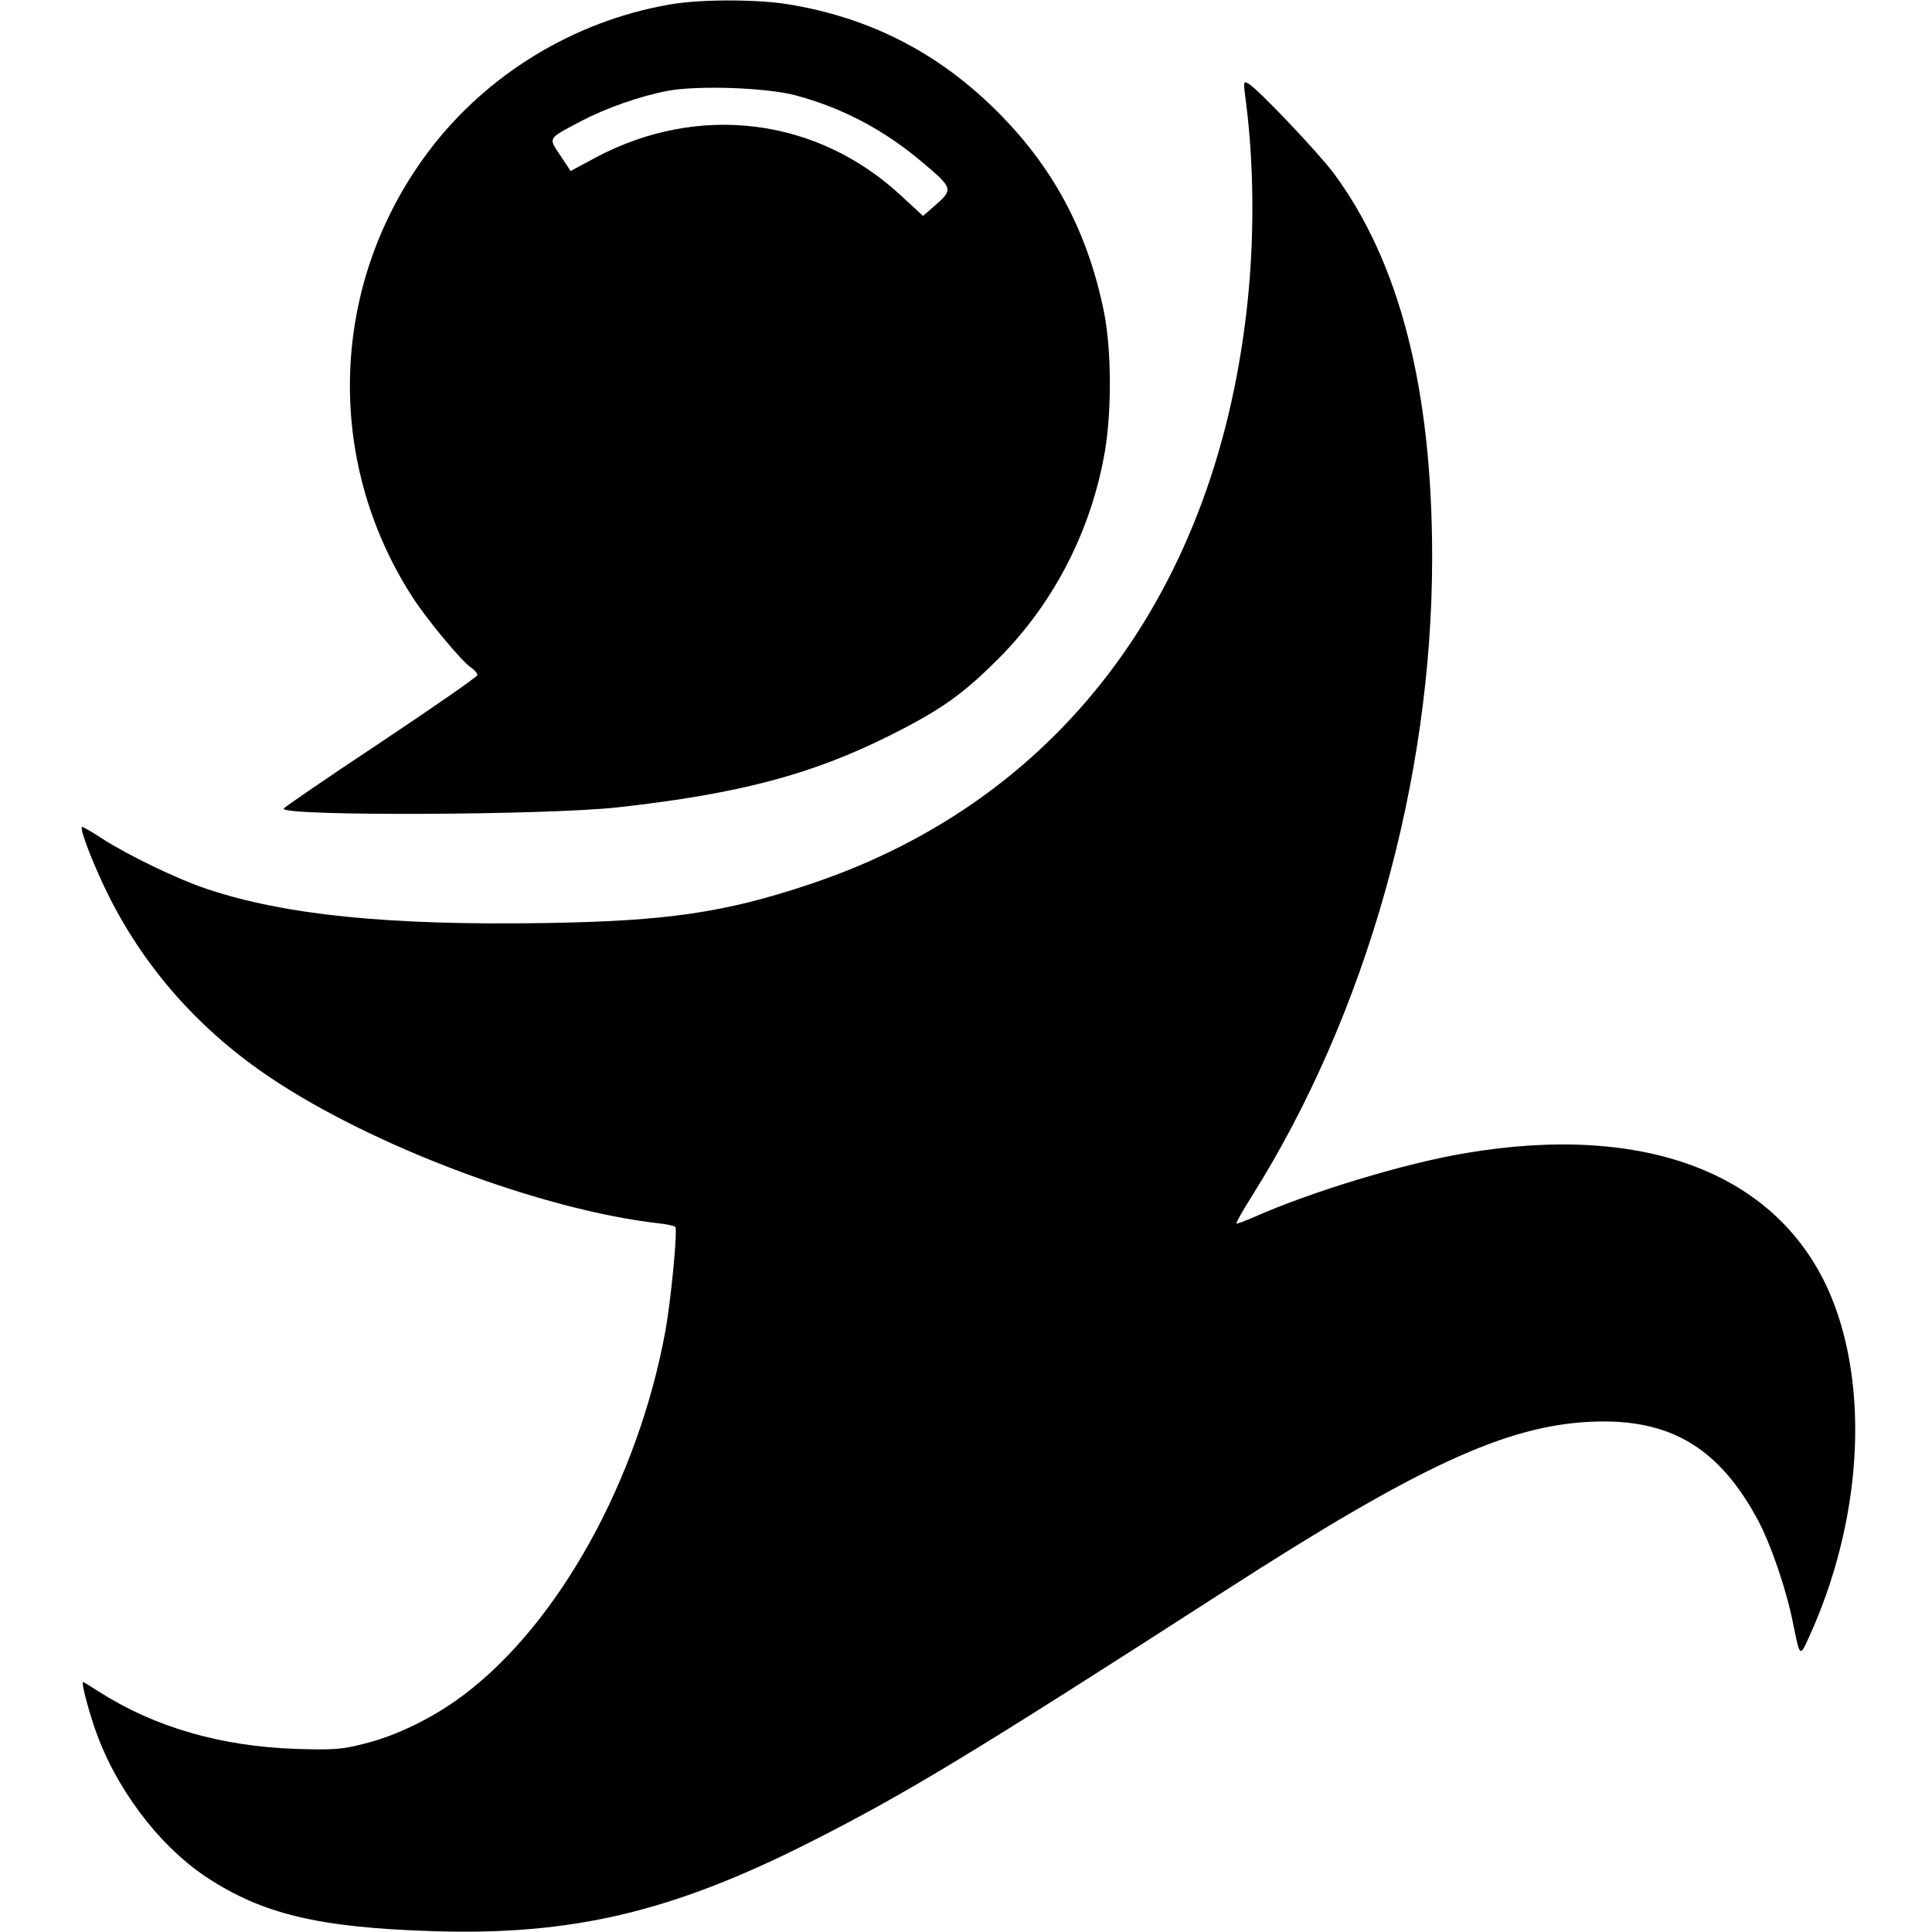
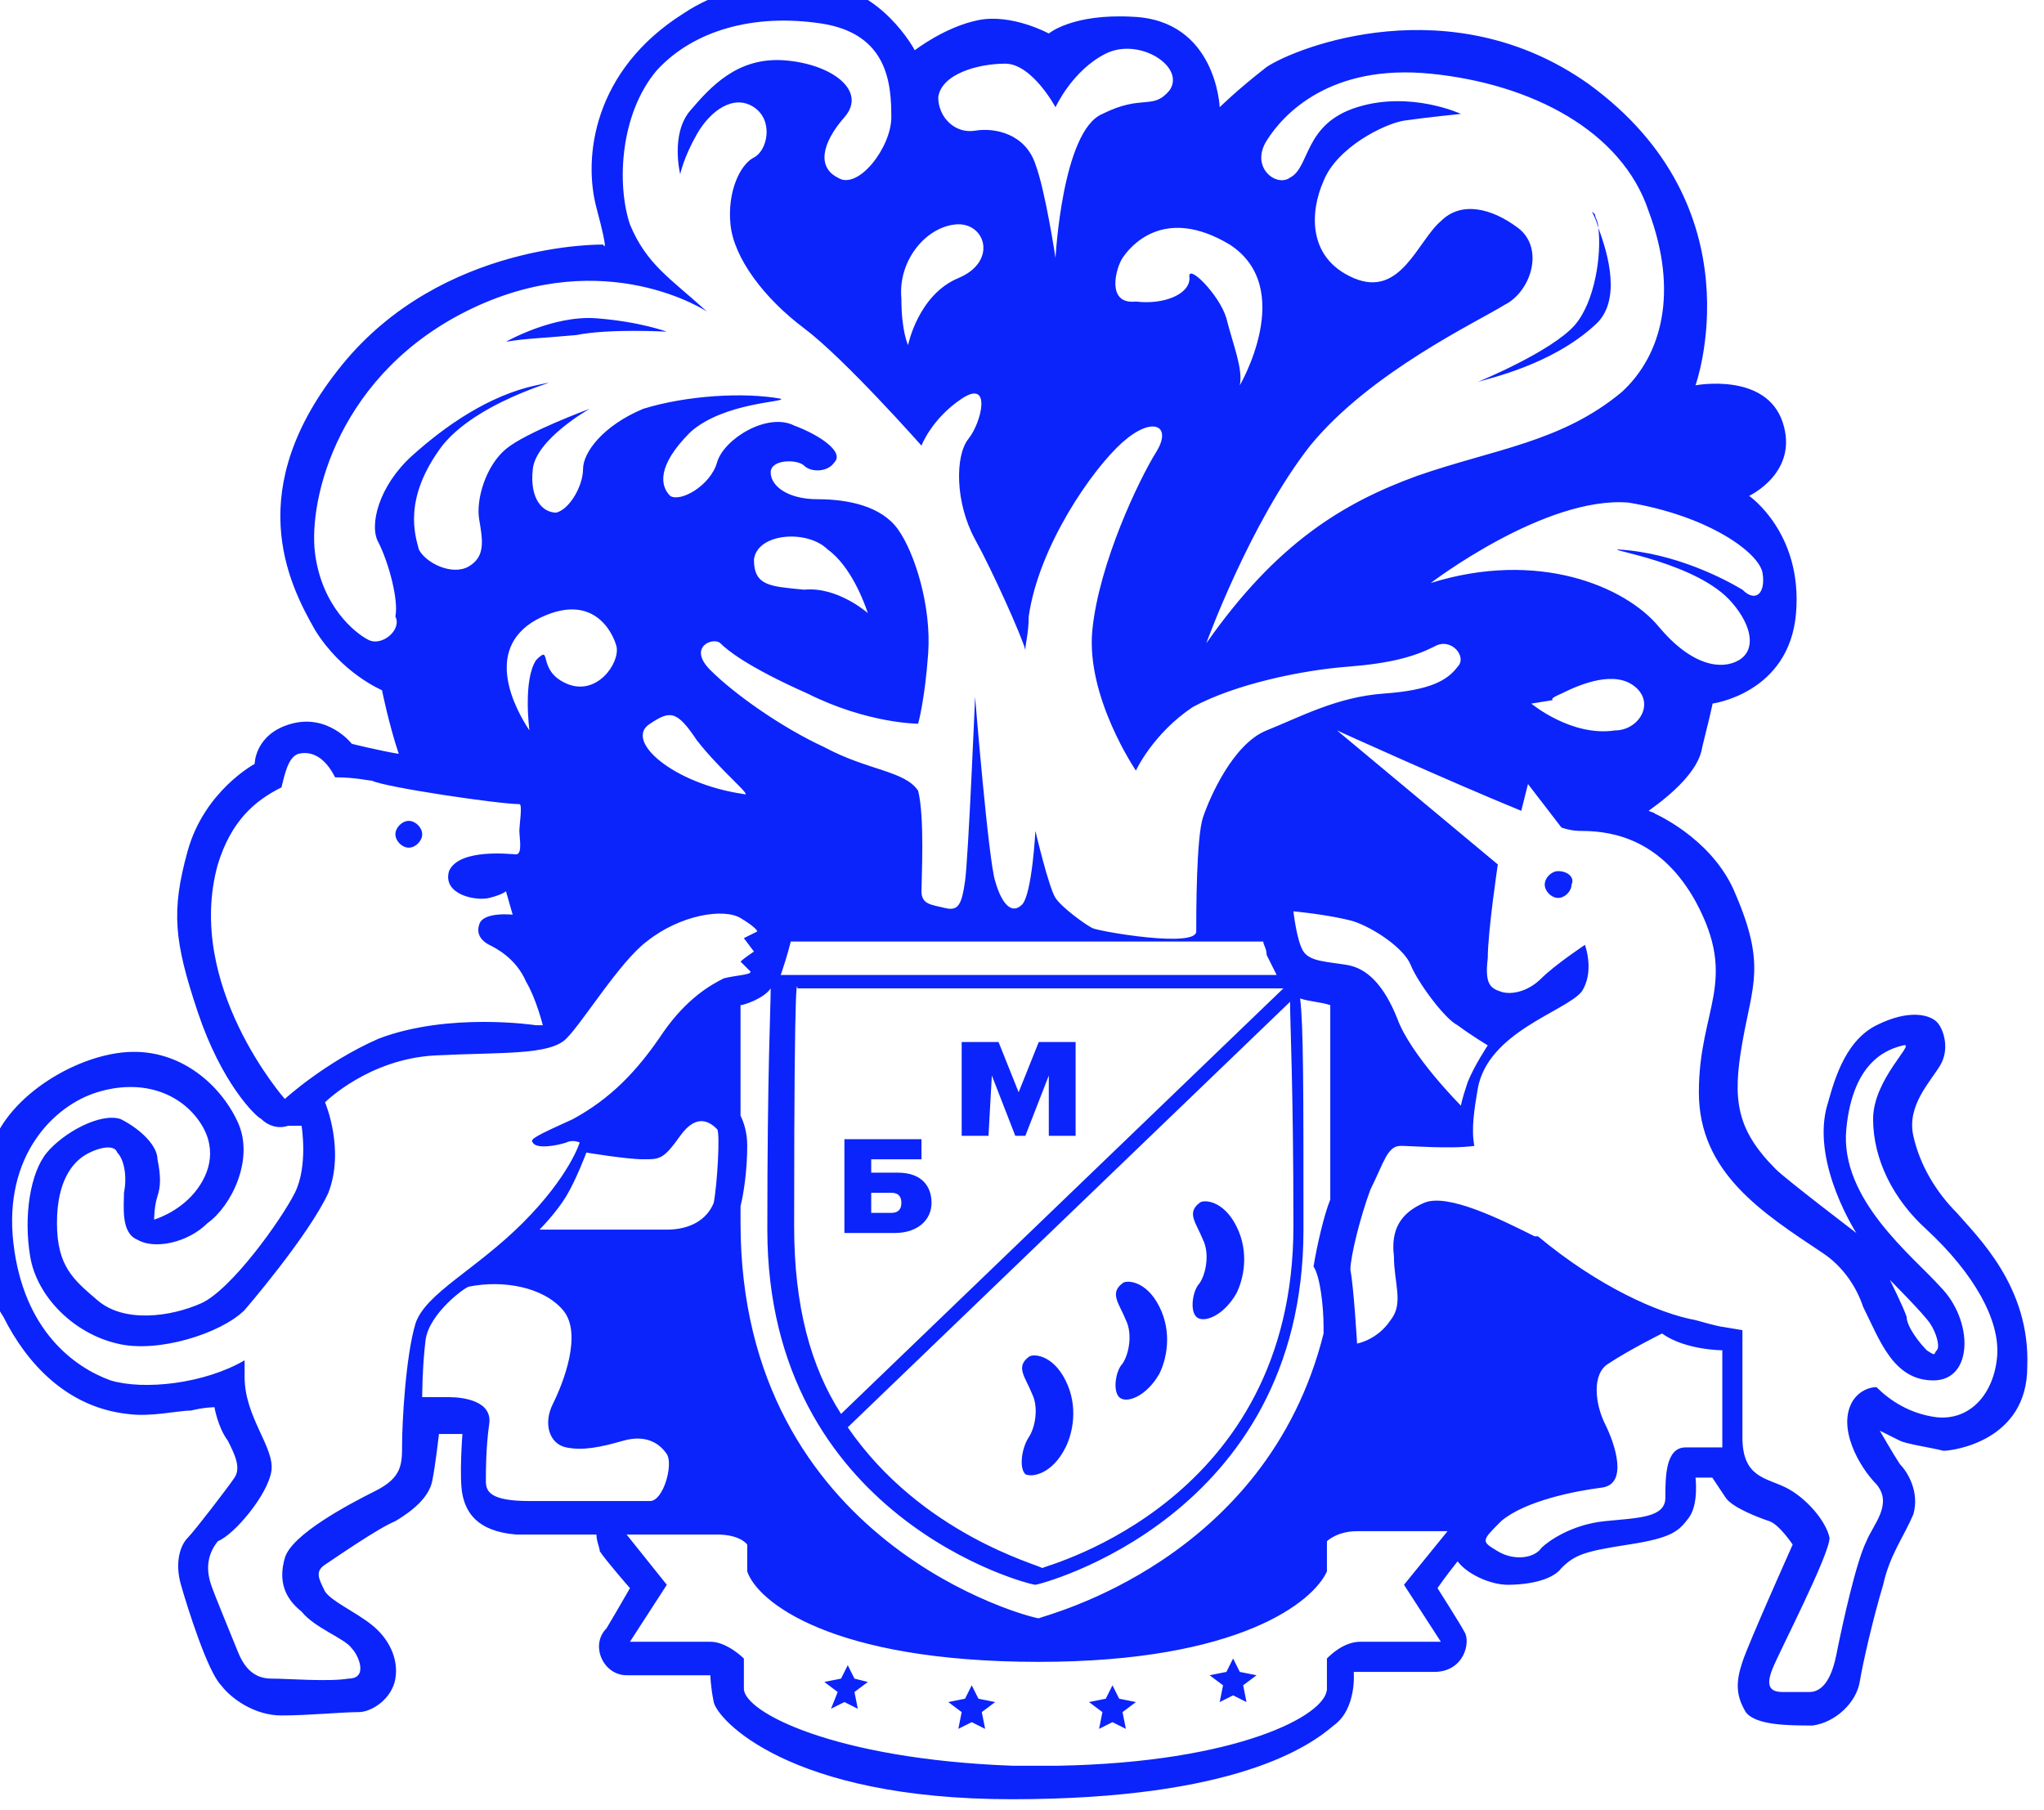
- <svg xmlns="http://www.w3.org/2000/svg" version="1.0" width="688pt" height="688pt" viewBox="0 0 688 688" preserveAspectRatio="xMidYMid meet">
-   <g transform="translate(0,688) scale(0.1,-0.1)" fill="#000000" stroke="none">
-     <path d="M2385 6864 c-341 -59 -652 -249 -858 -522 -352 -467 -375 -1096 -59 -1587 52 -81 176 -230 209 -252 13 -9 23 -20 23 -27 0 -6 -156 -114 -345 -240 -190 -126 -345 -232 -345 -236 0 -27 939 -23 1190 5 432 48 691 117 967 255 186 93 264 149 393 279 196 198 328 458 375 736 24 142 23 360 -3 491 -59 293 -185 527 -396 732 -207 201 -447 321 -731 367 -111 18 -313 18 -420 -1z m450 -324 c167 -45 316 -124 452 -240 105 -88 107 -95 48 -147 l-48 -42 -78 72 c-299 278 -719 331 -1086 137 l-91 -49 -37 56 c-43 64 -46 58 75 122 88 46 207 88 305 107 107 21 358 12 460 -16z" />
-     <path d="M4434 6539 c28 -203 33 -436 16 -655 -87 -1072 -652 -1848 -1567 -2153 -302 -101 -507 -131 -940 -138 -556 -9 -929 28 -1208 122 -105 35 -282 121 -370 178 -38 25 -71 44 -73 42 -9 -9 45 -145 97 -249 132 -261 326 -478 576 -645 364 -244 967 -470 1378 -517 31 -3 59 -10 62 -13 8 -14 -15 -256 -35 -368 -97 -532 -380 -1044 -719 -1299 -109 -82 -241 -146 -356 -174 -78 -20 -108 -22 -240 -18 -268 9 -504 77 -703 204 -29 19 -54 34 -56 34 -7 0 14 -82 40 -160 72 -213 226 -419 398 -534 200 -132 399 -180 806 -193 497 -16 853 68 1345 317 342 173 578 316 1480 897 688 443 998 586 1300 600 280 13 455 -90 595 -350 46 -86 102 -249 125 -367 25 -123 24 -122 57 -50 187 410 217 880 78 1215 -181 432 -653 618 -1299 509 -217 -36 -553 -138 -755 -228 -33 -14 -61 -25 -63 -23 -2 2 23 47 56 99 406 646 641 1479 641 2273 0 601 -116 1052 -352 1370 -56 74 -270 300 -302 317 -18 10 -18 7 -12 -43z" />
+ <svg xmlns="http://www.w3.org/2000/svg" version="1.1" id="Слой_1" x="0px" y="0px" viewBox="-108 271.3 61 54" style="enable-background:new -108 271.3 61 54;" xml:space="preserve">
+   <style type="text/css">
+ 	.st0{fill:#0B24FB;}
+ </style>
+   <g id="Background_xA0_Image_1_">
+ </g>
+   <g id="Shape_2_1_">
+     <g id="Shape_2">
+       <path class="st0" d="M-88.1,281.2c0,0-0.8-0.3-2.1-0.4c-1.3-0.1-2.7,0.7-2.7,0.7c0.6-0.1,1-0.1,2.1-0.2    C-89.8,281.1-88.1,281.2-88.1,281.2z M-63.9,282.7c0.3-0.1,2.2-0.5,3.5-1.7c0.8-0.7,0.4-2.1,0.1-2.9c0.1,0.8-0.1,2.2-0.7,2.9    C-61.7,281.8-63.9,282.7-63.9,282.7z M-77.6,290.7L-77.6,290.7C-77.7,291.4-77.6,290.7-77.6,290.7z M-60.3,278.1    c0-0.2-0.1-0.3-0.1-0.4C-60.6,277.5-60.4,277.7-60.3,278.1z M-82.5,321.4l-0.2-0.4l-0.2,0.4l-0.5,0.1l0.4,0.3l-0.2,0.5l0.4-0.2    l0.4,0.2l-0.1-0.5l0.4-0.3L-82.5,321.4z M-74.6,322l-0.2-0.4L-75,322l-0.5,0.1l0.4,0.3l-0.1,0.5l0.4-0.2l0.4,0.2l-0.1-0.5l0.4-0.3    L-74.6,322z M-71,321.2l-0.2-0.4l-0.2,0.4l-0.5,0.1l0.4,0.3l-0.1,0.5l0.4-0.2l0.4,0.2l-0.1-0.5l0.4-0.3L-71,321.2z M-78.8,322    l-0.2-0.4l-0.2,0.4l-0.5,0.1l0.4,0.3l-0.1,0.5l0.4-0.2l0.4,0.2l-0.1-0.5l0.4-0.3L-78.8,322z M-72.3,310.6c0.2,0.2,0.8,0,1.2-0.7    c0.2-0.4,0.4-1.2,0-2c-0.4-0.8-1-0.8-1.1-0.7c-0.4,0.3-0.1,0.6,0.1,1.1c0.2,0.4,0.1,1-0.1,1.3C-72.4,309.8-72.5,310.4-72.3,310.6z     M-61.5,297.3c-0.2,0-0.4,0.2-0.4,0.4c0,0.2,0.2,0.4,0.4,0.4s0.4-0.2,0.4-0.4C-61,297.5-61.2,297.3-61.5,297.3z M-49.6,307.5    c-0.6-0.6-1.1-1.4-1.3-2.3s0.5-1.6,0.8-2.1c0.3-0.5,0.1-1.1-0.1-1.3c-0.2-0.2-0.8-0.4-1.8,0.1s-1.3,1.8-1.5,2.5    c-0.4,1.7,0.9,3.7,0.9,3.7s-2.1-1.6-2.4-1.9c-1.2-1.2-1.3-2.1-1-3.8s0.7-2.3-0.2-4.4c-0.6-1.5-2.1-2.3-2.6-2.5l0,0    c0.3,0.1,0.2,0.1,0,0c0.7-0.5,1.5-1.2,1.6-1.9c0.4-1.6,0.3-1.3,0.3-1.3s2.3-0.3,2.5-2.7c0.2-2.4-1.4-3.5-1.4-3.5s1.5-0.7,1-2.2    s-2.6-1.1-2.6-1.1s1.9-5.3-3.2-9c-4.1-2.9-8.7-1.1-9.6-0.5c-0.9,0.7-1.4,1.2-1.4,1.2s-0.1-2.6-2.6-2.7c-1.8-0.1-2.5,0.5-2.5,0.5    s-1.1-0.6-2.1-0.4s-1.9,0.9-1.9,0.9s-1-1.9-2.9-2s-3.1,0.3-4,0.9c-2.7,1.7-3,4.3-2.6,5.8s0.2,1.1,0.2,1.1s-4.8-0.1-7.8,3.6    c-3,3.7-1.6,6.5-0.8,7.9c0.8,1.3,2,1.8,2,1.8s0.2,1,0.5,1.9c-0.6-0.1-1.4-0.3-1.4-0.3s-0.7-0.9-1.8-0.6s-1.1,1.2-1.1,1.2    s-1.5,0.8-2,2.6c-0.5,1.8-0.4,2.7,0.3,4.8c0.7,2.1,1.7,3.1,1.9,3.2c0.2,0.2,0.5,0.3,0.8,0.2c0.3,0,0.4,0,0.4,0s0.2,1.2-0.2,2    c-0.4,0.8-1.9,2.9-2.8,3.3c-0.9,0.4-2.3,0.6-3.1-0.1c-0.7-0.6-1.2-1-1.2-2.3c0-1.3,0.5-1.8,0.8-2c0.3-0.2,0.9-0.4,1-0.1    c0.2,0.2,0.3,0.7,0.2,1.2c0,0.4-0.1,1.2,0.4,1.4c0.5,0.3,1.5,0.1,2.1-0.5c0.7-0.5,1.4-1.9,0.9-3s-1.7-2.2-3.3-2.1    c-1.6,0.1-3.7,1.4-4.1,3c-0.4,1.6-0.4,3.7,0.4,4.9c0.7,1.4,1.9,2.7,3.7,2.9c0.7,0.1,1.5-0.1,1.9-0.1c0.4-0.1,0.7-0.1,0.7-0.1    s0.1,0.6,0.4,1c0.2,0.4,0.4,0.8,0.2,1.1c-0.2,0.3-1.2,1.6-1.4,1.8c-0.2,0.2-0.4,0.7-0.2,1.4c0.2,0.7,0.8,2.6,1.2,3    c0.3,0.4,1,0.9,1.8,0.9c0.8,0,1.8-0.1,2.3-0.1c0.4,0,1-0.4,1.1-1c0.1-0.6-0.2-1.2-0.7-1.6s-1.2-0.7-1.4-1c-0.2-0.4-0.3-0.6,0-0.8    c0.3-0.2,1.6-1.1,2.1-1.3c0.5-0.3,1-0.7,1.1-1.2s0.2-1.4,0.2-1.4h0.7c0,0-0.1,1.3,0,1.8c0.1,0.5,0.4,1.1,1.6,1.2    c0.8,0,1.8,0,2.4,0c0,0.2,0.1,0.4,0.1,0.5c0.2,0.3,0.9,1.1,0.9,1.1s-0.4,0.7-0.7,1.2c-0.5,0.5-0.1,1.4,0.6,1.4c0.7,0,2.5,0,2.5,0    s0,0.3,0.1,0.8c0.1,0.5,2.2,2.9,8.9,2.9c6.7,0,8.9-1.6,9.6-2.2c0.7-0.5,0.6-1.6,0.6-1.6s1.5,0,2.4,0s1.1-0.9,0.9-1.2    c-0.1-0.2-0.8-1.3-0.8-1.3s0.2-0.3,0.6-0.8c0.3,0.4,1,0.7,1.5,0.7s1.3-0.1,1.6-0.5c0.4-0.4,0.7-0.5,2-0.7s1.5-0.4,1.8-0.8    c0.3-0.4,0.2-1.2,0.2-1.2h0.5c0,0,0.2,0.3,0.4,0.6c0.2,0.3,1,0.6,1.3,0.7s0.7,0.7,0.7,0.7s-1.3,2.9-1.5,3.5s-0.2,1,0.1,1.5    c0.3,0.4,1.3,0.4,2,0.4c0.7-0.1,1.3-0.7,1.4-1.3c0.1-0.6,0.4-1.9,0.7-2.9c0.2-0.9,0.6-1.4,0.9-2.1c0.2-0.7-0.2-1.3-0.4-1.5    c-0.2-0.3-0.6-1-0.6-1s0.4,0.2,0.6,0.3c0.2,0.1,0.9,0.2,1.3,0.3c0.3,0,2.5-0.3,2.5-2.5C-47.4,309.7-49,308.2-49.6,307.5z     M-55.4,288.4c0.1,0.6-0.2,0.9-0.6,0.5c-0.5-0.3-2-1.1-3.7-1.2c-0.4,0,2.4,0.4,3.4,1.6c0.6,0.7,0.7,1.4,0.2,1.7    c-0.5,0.3-1.4,0.2-2.4-1c-1-1.2-3.6-2.3-6.8-1.3c0,0,3.4-2.6,5.9-2.4C-57,286.7-55.5,287.8-55.4,288.4z M-61.4,292    c0.6-0.3,1.6-0.7,2.2-0.2c0.6,0.5,0.1,1.3-0.6,1.3c-1.3,0.2-2.5-0.8-2.5-0.8C-61.1,292.1-62.1,292.3-61.4,292z M-70.2,275.5    c0.5-0.8,1.9-2.3,4.9-2c3,0.3,5.7,1.7,6.5,4.1c0.9,2.4,0.4,4.3-0.8,5.4c-1.8,1.5-3.8,1.7-6.1,2.5c-2.2,0.8-4.2,2-6.3,5    c0,0,1.3-3.6,3.1-5.9c1.8-2.2,5-3.7,5.8-4.2c0.8-0.4,1.2-1.7,0.4-2.3c-0.8-0.6-1.7-0.8-2.3-0.2c-0.7,0.6-1.2,2.3-2.6,1.7    c-1.4-0.6-1.3-2-0.9-2.9c0.4-1,1.8-1.7,2.4-1.8c0.7-0.1,1.7-0.2,1.7-0.2s-1.5-0.7-3.1-0.2s-1.4,1.8-2,2.1    C-69.9,276.9-70.7,276.3-70.2,275.5z M-71.3,278.6c2,1.3,0.3,4.2,0.3,4.2c0.1-0.5-0.2-1.2-0.4-2c-0.2-0.7-1.2-1.7-1.1-1.2    c0,0.5-0.8,0.8-1.6,0.7c-0.9,0.1-0.6-1-0.4-1.3C-74.3,278.7-73.3,277.4-71.3,278.6z M-78,273.2c0.8,0,1.5,1.3,1.5,1.3    s0.5-1.1,1.5-1.6s2.4,0.4,1.9,1.1c-0.5,0.6-0.8,0.1-2,0.7c-1.2,0.5-1.4,4.3-1.4,4.3s-0.3-2-0.6-2.8c-0.3-0.9-1.2-1.1-1.8-1    c-0.6,0.1-1.1-0.4-1.1-1C-79.9,273.5-78.8,273.2-78,273.2z M-79.5,278c0.9-0.1,1.3,1.1,0.1,1.6c-1.2,0.5-1.5,2-1.5,2    s-0.2-0.4-0.2-1.4C-81.2,279.1-80.4,278.1-79.5,278z M-97,290.4c-0.4-0.2-1.4-1-1.6-2.6c-0.2-1.6,0.7-5.4,4.7-7.3    c4-1.9,7,0.1,7,0.1c-1.1-1-1.8-1.4-2.3-2.6c-0.4-1.2-0.3-3.3,0.8-4.6c1.1-1.2,2.9-1.7,4.9-1.4c2,0.3,2.1,1.8,2.1,2.8    c0,0.9-1,2.2-1.6,1.8c-0.6-0.3-0.5-1,0.2-1.8c0.7-0.8-0.4-1.6-1.8-1.7c-1.4-0.1-2.2,0.8-2.8,1.5c-0.6,0.7-0.3,1.9-0.3,1.9    s0.1-0.5,0.5-1.2c0.4-0.7,1.1-1.2,1.7-0.8c0.6,0.4,0.4,1.3,0,1.5c-0.4,0.2-0.8,1-0.7,2s1,2.2,2.2,3.1c1.2,0.9,3.5,3.5,3.5,3.5    s0.3-0.8,1.2-1.4s0.6,0.7,0.2,1.2s-0.4,1.9,0.2,3c0.5,0.9,1.4,2.9,1.5,3.3c0-0.2,0.1-0.5,0.1-1c0.3-2.1,1.9-4.4,2.8-5.2    c0.9-0.8,1.5-0.5,1,0.3s-1.7,3.3-1.9,5.3c-0.2,2,1.3,4.2,1.3,4.2s0.5-1.1,1.7-1.9c1.3-0.7,3.3-1.1,4.6-1.2c1.3-0.1,2-0.3,2.6-0.6    c0.5-0.3,1,0.3,0.7,0.6c-0.3,0.4-0.8,0.7-2.2,0.8c-1.4,0.1-2.5,0.7-3.5,1.1c-1,0.4-1.7,2-1.9,2.6c-0.2,0.6-0.2,2.9-0.2,3.4    s-2.9,0-3.1-0.1c-0.2-0.1-0.9-0.6-1.1-0.9c-0.2-0.3-0.6-2-0.6-2s-0.1,1.9-0.4,2.2c-0.3,0.3-0.6,0-0.8-0.7    c-0.2-0.6-0.6-5.5-0.6-5.5s-0.2,4.8-0.3,5.5c-0.1,0.7-0.2,0.9-0.6,0.8c-0.4-0.1-0.7-0.1-0.7-0.5s0.1-2.2-0.1-3    c-0.4-0.6-1.5-0.6-2.8-1.3c-1.3-0.6-2.7-1.6-3.4-2.3c-0.7-0.7,0.1-1,0.3-0.8c0.2,0.2,0.8,0.7,2.6,1.5c1.8,0.9,3.3,0.9,3.3,0.9    s0.2-0.7,0.3-2.1c0.1-1.4-0.4-3-0.9-3.7c-0.5-0.7-1.5-0.9-2.4-0.9s-1.4-0.4-1.4-0.8s0.8-0.4,1-0.2c0.2,0.2,0.7,0.2,0.9-0.1    c0.3-0.3-0.4-0.8-1.2-1.1c-0.8-0.4-2.1,0.4-2.3,1.1c-0.2,0.7-1.1,1.2-1.4,1c-0.3-0.3-0.4-0.9,0.6-1.9c1-0.9,2.9-0.9,2.7-1    c-1.1-0.2-2.8-0.1-4.1,0.3c-1.2,0.5-1.8,1.3-1.8,1.8s-0.4,1.2-0.8,1.3c-0.4,0-0.8-0.4-0.7-1.3s1.7-1.8,1.7-1.8s-1.9,0.7-2.5,1.2    c-0.6,0.5-0.9,1.5-0.8,2.1s0.2,1.1-0.3,1.4c-0.5,0.3-1.3-0.1-1.5-0.5c-0.1-0.4-0.5-1.5,0.7-3.1c1.2-1.5,4.2-2.1,2.8-1.8    c-1.4,0.3-2.7,1.2-3.7,2.1s-1.3,2.1-1,2.6c0.3,0.6,0.6,1.7,0.5,2.2C-96,290.1-96.6,290.6-97,290.4z M-64.4,304.3    c0,0-1.5-1.5-1.9-2.6c-0.4-1-0.9-1.5-1.5-1.6c-0.6-0.1-1.1-0.1-1.3-0.4c-0.2-0.3-0.3-1.2-0.3-1.2s1.1,0.1,1.8,0.3    c0.6,0.2,1.5,0.8,1.7,1.3s1,1.6,1.4,1.8c0.4,0.3,0.9,0.6,0.9,0.6s-0.4,0.6-0.6,1.1C-64.4,304.2-64.4,304.3-64.4,304.3z     M-68.5,310.9c0,0.1,0,0.1,0,0.2c-1.7,6.8-8.3,8.4-8.5,8.5l0,0l0,0l0,0l0,0c-0.2,0-8.9-2.2-8.9-11.8c0-0.2,0-0.3,0-0.5    c0.1-0.4,0.2-1.1,0.2-1.8c0-0.4-0.1-0.7-0.2-0.9c0-1.5,0-2.6,0-3.3c0.1,0,0.7-0.2,0.9-0.5c0,0.6-0.1,2.4-0.1,7.2    c0,8.6,7.8,10.6,8,10.6l0,0l0,0l0,0l0,0c0.1,0,8-2,8-10.6c0-4.2,0-6.1-0.1-6.9c0.3,0.1,0.6,0.1,0.9,0.2c0,1.1,0,2.9,0,5.8    c-0.2,0.5-0.4,1.4-0.5,2C-68.6,309.4-68.5,310.3-68.5,310.9z M-82.7,313.9l13.2-12.7c0,0.7,0.1,2.5,0.1,6.7    c0,8.2-7.3,10.1-7.5,10.2l0,0l0,0l0,0l0,0C-77,318-80.5,317.1-82.7,313.9z M-82.9,313.5c-0.9-1.4-1.4-3.2-1.4-5.6    c0-8.3,0.1-7.1,0.1-7.1h14.5L-82.9,313.5z M-84.7,300.4c0.1-0.3,0.2-0.6,0.3-1h14.1c0,0.1,0.1,0.2,0.1,0.4    c0.1,0.2,0.2,0.4,0.3,0.6H-84.7z M-85.8,295c-2.1-0.3-3.6-1.6-2.8-2.1c0.6-0.4,0.8-0.4,1.4,0.5C-86.5,294.3-85.5,295.1-85.8,295z     M-85.5,288c0.1-0.8,1.6-0.9,2.2-0.3c0.7,0.5,1.1,1.6,1.2,1.9c0,0-0.9-0.8-1.9-0.7C-85,288.8-85.5,288.8-85.5,288z M-92.2,293.1    c-0.4-0.6-1.4-2.4,0.2-3.3c1.7-0.9,2.3,0.4,2.4,0.8c0.1,0.5-0.6,1.5-1.5,1.1s-0.4-1.2-0.9-0.7C-92.4,291.6-92.2,293.1-92.2,293.1z     M-99.5,304.1c0,0-3-3.4-2-7c0.4-1.3,1.1-1.9,1.9-2.3c0.1-0.4,0.2-0.9,0.5-1c0.4-0.1,0.8,0.1,1.1,0.7c0.6,0,1,0.1,1.1,0.1    c0.4,0.2,3.8,0.7,4.4,0.7c0.1,0,0,0.6,0,0.8c0,0.2,0.1,0.7-0.1,0.7c-0.1,0-1.7-0.2-2,0.5c-0.2,0.7,0.8,0.9,1.2,0.8    c0.4-0.1,0.5-0.2,0.5-0.2l0.2,0.7c0,0-0.9-0.1-1,0.3c-0.1,0.3,0.1,0.5,0.3,0.6c0.2,0.1,0.8,0.4,1.1,1.1c0.3,0.5,0.5,1.3,0.5,1.3    H-92c0,0-2.6-0.4-4.7,0.4C-98.3,303-99.5,304.1-99.5,304.1z M-95.6,310.8c-0.3,1-0.4,3-0.4,3.6s0,1-0.8,1.4    c-0.8,0.4-2.5,1.3-2.7,2s0,1.2,0.5,1.6c0.4,0.5,1.3,0.8,1.5,1.1c0.2,0.2,0.5,0.9-0.1,0.9c-0.6,0.1-1.8,0-2.3,0s-0.8-0.3-1-0.8    c-0.2-0.5-0.7-1.7-0.8-2c-0.1-0.3-0.2-0.8,0.2-1.3c0.5-0.2,1.5-1.4,1.6-2.1c0.1-0.7-0.8-1.6-0.8-2.8c0-0.2,0-0.4,0-0.5    c-1.2,0.7-3,0.9-4,0.6c-1.1-0.4-2.6-1.5-2.9-4.1c-0.3-2.6,1.2-4.1,2.5-4.5c1.3-0.4,2.4,0,3,0.8c0.6,0.8,0.4,1.6-0.1,2.2    s-1.2,0.8-1.2,0.8s0-0.4,0.1-0.7c0.1-0.3,0.1-0.6,0-1.1c0-0.4-0.5-0.9-1.1-1.2c-0.6-0.2-1.7,0.4-2.2,1c-0.5,0.6-0.7,1.9-0.5,3.1    c0.2,1.2,1.3,2.3,2.6,2.6c1.2,0.3,3.1-0.3,3.8-1l0,0c0,0,1.9-2.2,2.5-3.5c0.5-1.3-0.1-2.7-0.1-2.7s1.3-1.3,3.3-1.4s3.4,0,3.9-0.5    s1.6-2.3,2.4-2.9c1-0.8,2.3-1,2.8-0.7c0.5,0.3,0.5,0.4,0.5,0.4l-0.4,0.2l0.3,0.4c0,0-0.3,0.2-0.4,0.3l0.3,0.3    c0,0.1-0.4,0.1-0.8,0.2c-0.4,0.2-1.1,0.6-1.8,1.6c-0.8,1.2-1.6,2-2.7,2.6c-1.1,0.5-1.3,0.6-1.2,0.7c0.1,0.2,0.7,0.1,1,0    c0.2-0.1,0.4,0,0.4,0s-0.3,1-1.7,2.4S-95.3,309.9-95.6,310.8z M-86.7,307.2c-0.2,0.5-0.7,0.8-1.4,0.8c-0.7,0-3.8,0-3.8,0    s0.5-0.5,0.8-1c0.3-0.5,0.6-1.3,0.6-1.3s1.2,0.2,1.7,0.2s0.6,0,1.1-0.7c0.5-0.7,0.9-0.4,1.1-0.2    C-86.5,305.1-86.6,306.7-86.7,307.2z M-92.2,316.1c-1.2,0-1.3-0.3-1.3-0.6c0-0.3,0-1,0.1-1.7s-0.8-0.8-1.2-0.8c-0.5,0-0.8,0-0.8,0    s0-0.9,0.1-1.7c0.1-0.8,1.2-1.6,1.3-1.6c1-0.2,2.2,0,2.8,0.7c0.6,0.7,0,2.2-0.3,2.8c-0.3,0.6-0.1,1.2,0.4,1.3c0.5,0.1,1,0,1.7-0.2    c0.7-0.2,1.1,0.1,1.3,0.4c0.2,0.3-0.1,1.4-0.5,1.4C-88.6,316.1-92.2,316.1-92.2,316.1z M-66.1,318.6l1.1,1.7c0,0-1.9,0-2.4,0    s-0.9,0.4-1,0.5c0,0.4,0,0.8,0,0.9c0,0.8-2.7,2.2-8,2.3c-0.1,0-0.2,0-0.3,0c-0.1,0-0.2,0-0.3,0c0,0,0,0-0.1,0l0,0l0,0l0,0    c0,0,0,0-0.1,0c-0.1,0-0.2,0-0.3,0s-0.2,0-0.3,0c-5.3-0.2-8-1.6-8-2.3c0-0.2,0-0.8,0-1.5v0.6c0,0-0.5-0.5-1-0.5s-2.4,0-2.4,0    l1.1-1.7l-1.2-1.5c0,0,2,0,2.7,0s0.9,0.3,0.9,0.3v0.8c0.3,0.9,2.5,2.7,8.7,2.7c6,0,8.2-1.8,8.6-2.7v-0.9c0,0,0.3-0.3,0.9-0.3    c0.7,0,2.7,0,2.7,0L-66.1,318.6z M-56.6,314.5c0,0-0.5,0-1.1,0s-0.6,0.9-0.6,1.5c0,0.6-0.8,0.6-1.8,0.7s-1.7,0.6-1.9,0.8    c-0.2,0.3-0.8,0.4-1.3,0.1c-0.5-0.3-0.5-0.3,0.1-0.9c0.7-0.6,2.2-0.9,3-1s0.4-1.3,0.1-1.9s-0.4-1.5,0.1-1.8    c0.6-0.4,1.6-0.9,1.6-0.9c0.7,0.5,1.8,0.5,1.8,0.5S-56.6,314.5-56.6,314.5z M-48.4,311.8c-0.1,1.1-0.8,1.9-1.8,1.8    c-0.8-0.1-1.4-0.5-1.8-0.9c-0.2,0-0.5,0.1-0.7,0.4c-0.5,0.8,0.2,2,0.7,2.5c0.5,0.6-0.1,1.2-0.3,1.7c-0.3,0.6-0.7,2.4-0.9,3.4    s-0.6,1.1-0.8,1.1h-0.8c-0.4,0-0.5-0.2-0.3-0.7s1.7-3.4,1.7-3.9c-0.1-0.5-0.7-1.2-1.3-1.5c-0.6-0.3-1.3-0.3-1.3-1.5    c0-1.2,0-3.2,0-3.2l-0.6-0.1l0,0l0,0c0,0-0.1,0-0.8-0.2c-1.1-0.2-2.9-1-4.7-2.5c0,0,0,0-0.1,0c-1-0.5-2.6-1.3-3.3-1    c-0.7,0.3-1,0.8-0.9,1.6c0,0.8,0.3,1.4-0.1,1.9c-0.4,0.6-1,0.7-1,0.7s-0.1-1.7-0.2-2.2c0-0.4,0.3-1.6,0.6-2.4    c0.4-0.8,0.5-1.3,0.9-1.3c0.3,0,1.5,0.1,2.2,0c-0.1-0.5,0-1.1,0.1-1.7c0.3-1.7,2.6-2.3,3.1-2.9c0.4-0.6,0.1-1.4,0.1-1.4    s-0.9,0.6-1.3,1c-0.4,0.4-0.9,0.5-1.2,0.4s-0.5-0.2-0.4-1c0-0.8,0.3-2.8,0.3-2.8l-4.8-4c0,0,3.3,1.5,5.5,2.4l0.2-0.8l1,1.3    c0.3,0.1,0.5,0.1,0.6,0.1c1,0,2.4,0.3,3.4,2.1c1.3,2.4,0.1,3.2,0.1,5.7c0,2.4,1.9,3.6,3.7,4.8c0.6,0.4,1,1,1.2,1.6    c0.5,1,0.9,2.2,2.1,2.2c1.2,0,1.2-1.8,0.2-2.8c-0.8-0.9-3-2.6-2.8-4.7s1.3-2.4,1.7-2.5c0.4-0.1-0.9,1-0.9,2.2    c0,1.2,0.6,2.4,1.6,3.3C-49.1,309.3-48.3,310.7-48.4,311.8z M-51.6,309.5c0,0,1,1,1.2,1.3s0.3,0.7,0.2,0.8c-0.1,0.1,0,0.2-0.3,0    c-0.2-0.2-0.6-0.7-0.6-1C-51.2,310.3-51.6,309.5-51.6,309.5z M-76.2,314.5c0.2-0.4,0.4-1.2,0-2c-0.4-0.8-1-0.8-1.1-0.7    c-0.4,0.3-0.1,0.6,0.1,1.1c0.2,0.4,0.1,1-0.1,1.3c-0.2,0.3-0.3,0.9-0.1,1.1C-77.2,315.4-76.6,315.3-76.2,314.5z M-95.8,296.6    c0.2,0,0.4-0.2,0.4-0.4c0-0.2-0.2-0.4-0.4-0.4c-0.2,0-0.4,0.2-0.4,0.4C-96.2,296.4-96,296.6-95.8,296.6z M-74.6,313    c0.2,0.2,0.8,0,1.2-0.7c0.2-0.4,0.4-1.2,0-2c-0.4-0.8-1-0.8-1.1-0.7c-0.4,0.3-0.1,0.6,0.1,1.1c0.2,0.4,0.1,1-0.1,1.3    C-74.7,312.2-74.8,312.8-74.6,313z M-78.4,303.4l0.7,1.8h0.3l0.7-1.8v1.8h0.8v-2.8H-77l-0.6,1.5l-0.6-1.5h-1.1v2.8h0.8    L-78.4,303.4L-78.4,303.4z M-80.2,307.2c0-0.5-0.3-0.9-1-0.9H-82v-0.4h1.5v-0.6h-2.3v2.8h1.5C-80.6,308.1-80.2,307.7-80.2,307.2z     M-82,307.5v-0.6h0.6c0.2,0,0.3,0.1,0.3,0.3c0,0.2-0.1,0.3-0.3,0.3H-82z" />
+     </g>
  </g>
</svg>
